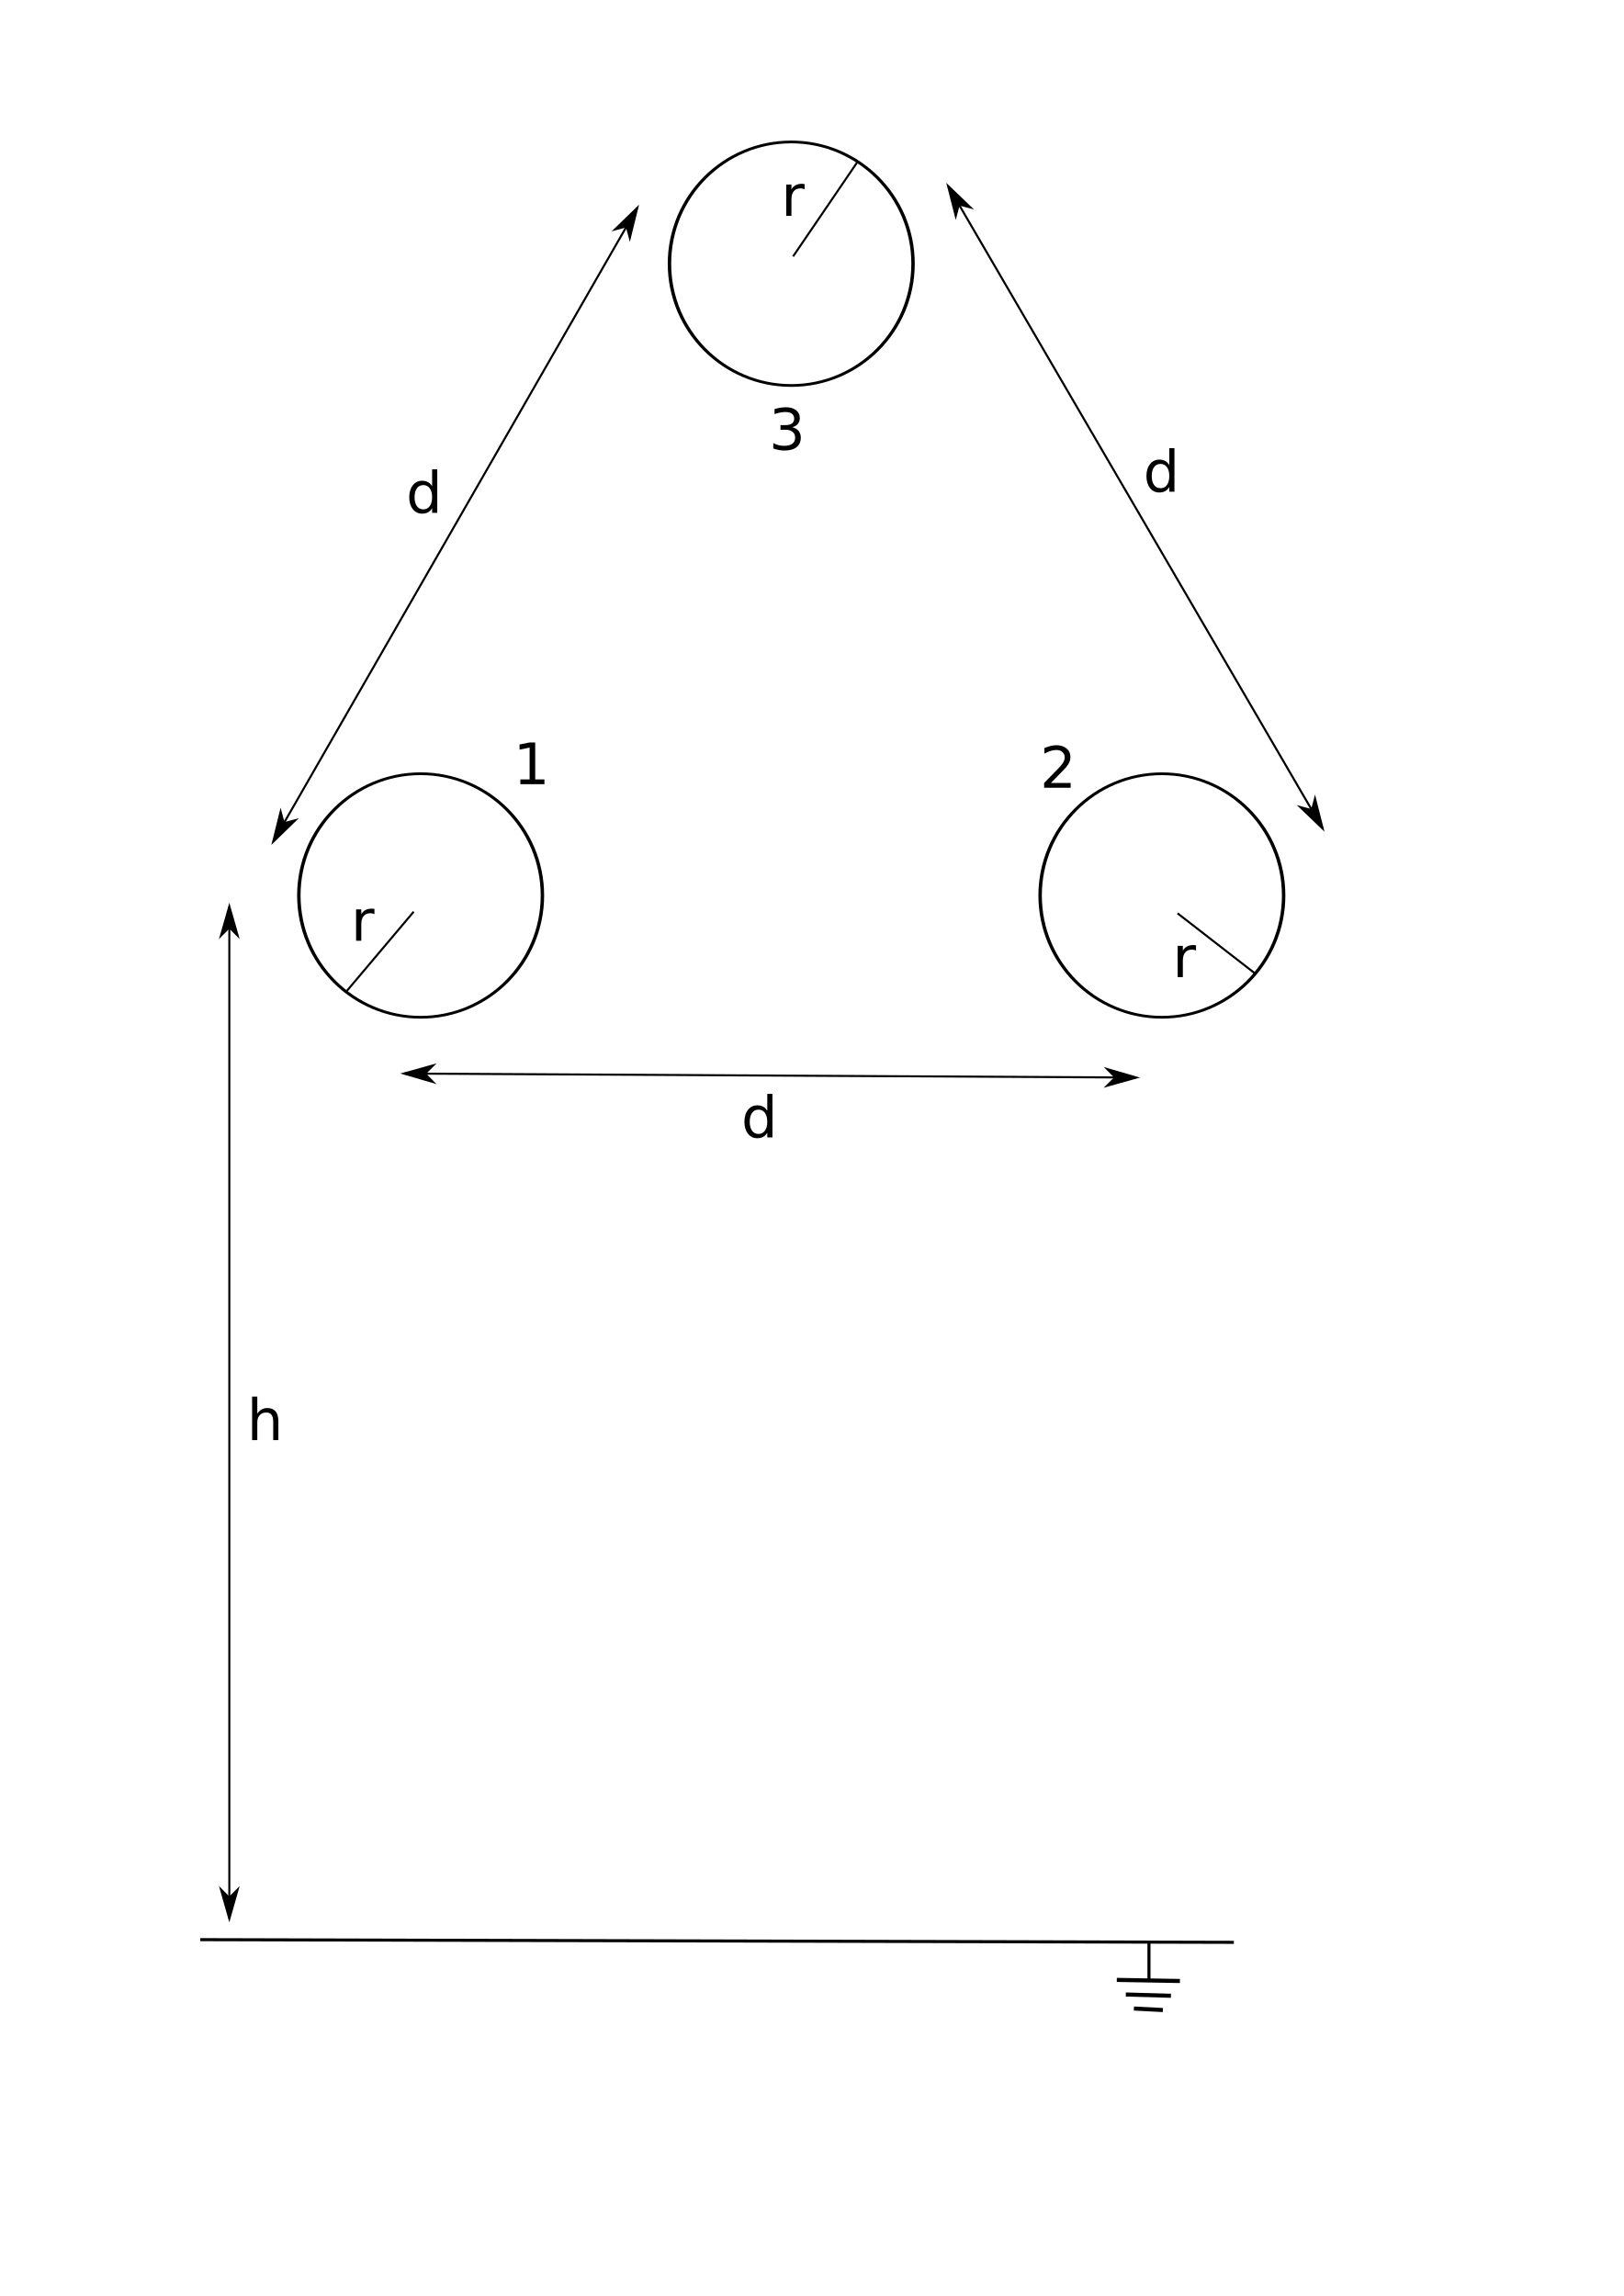
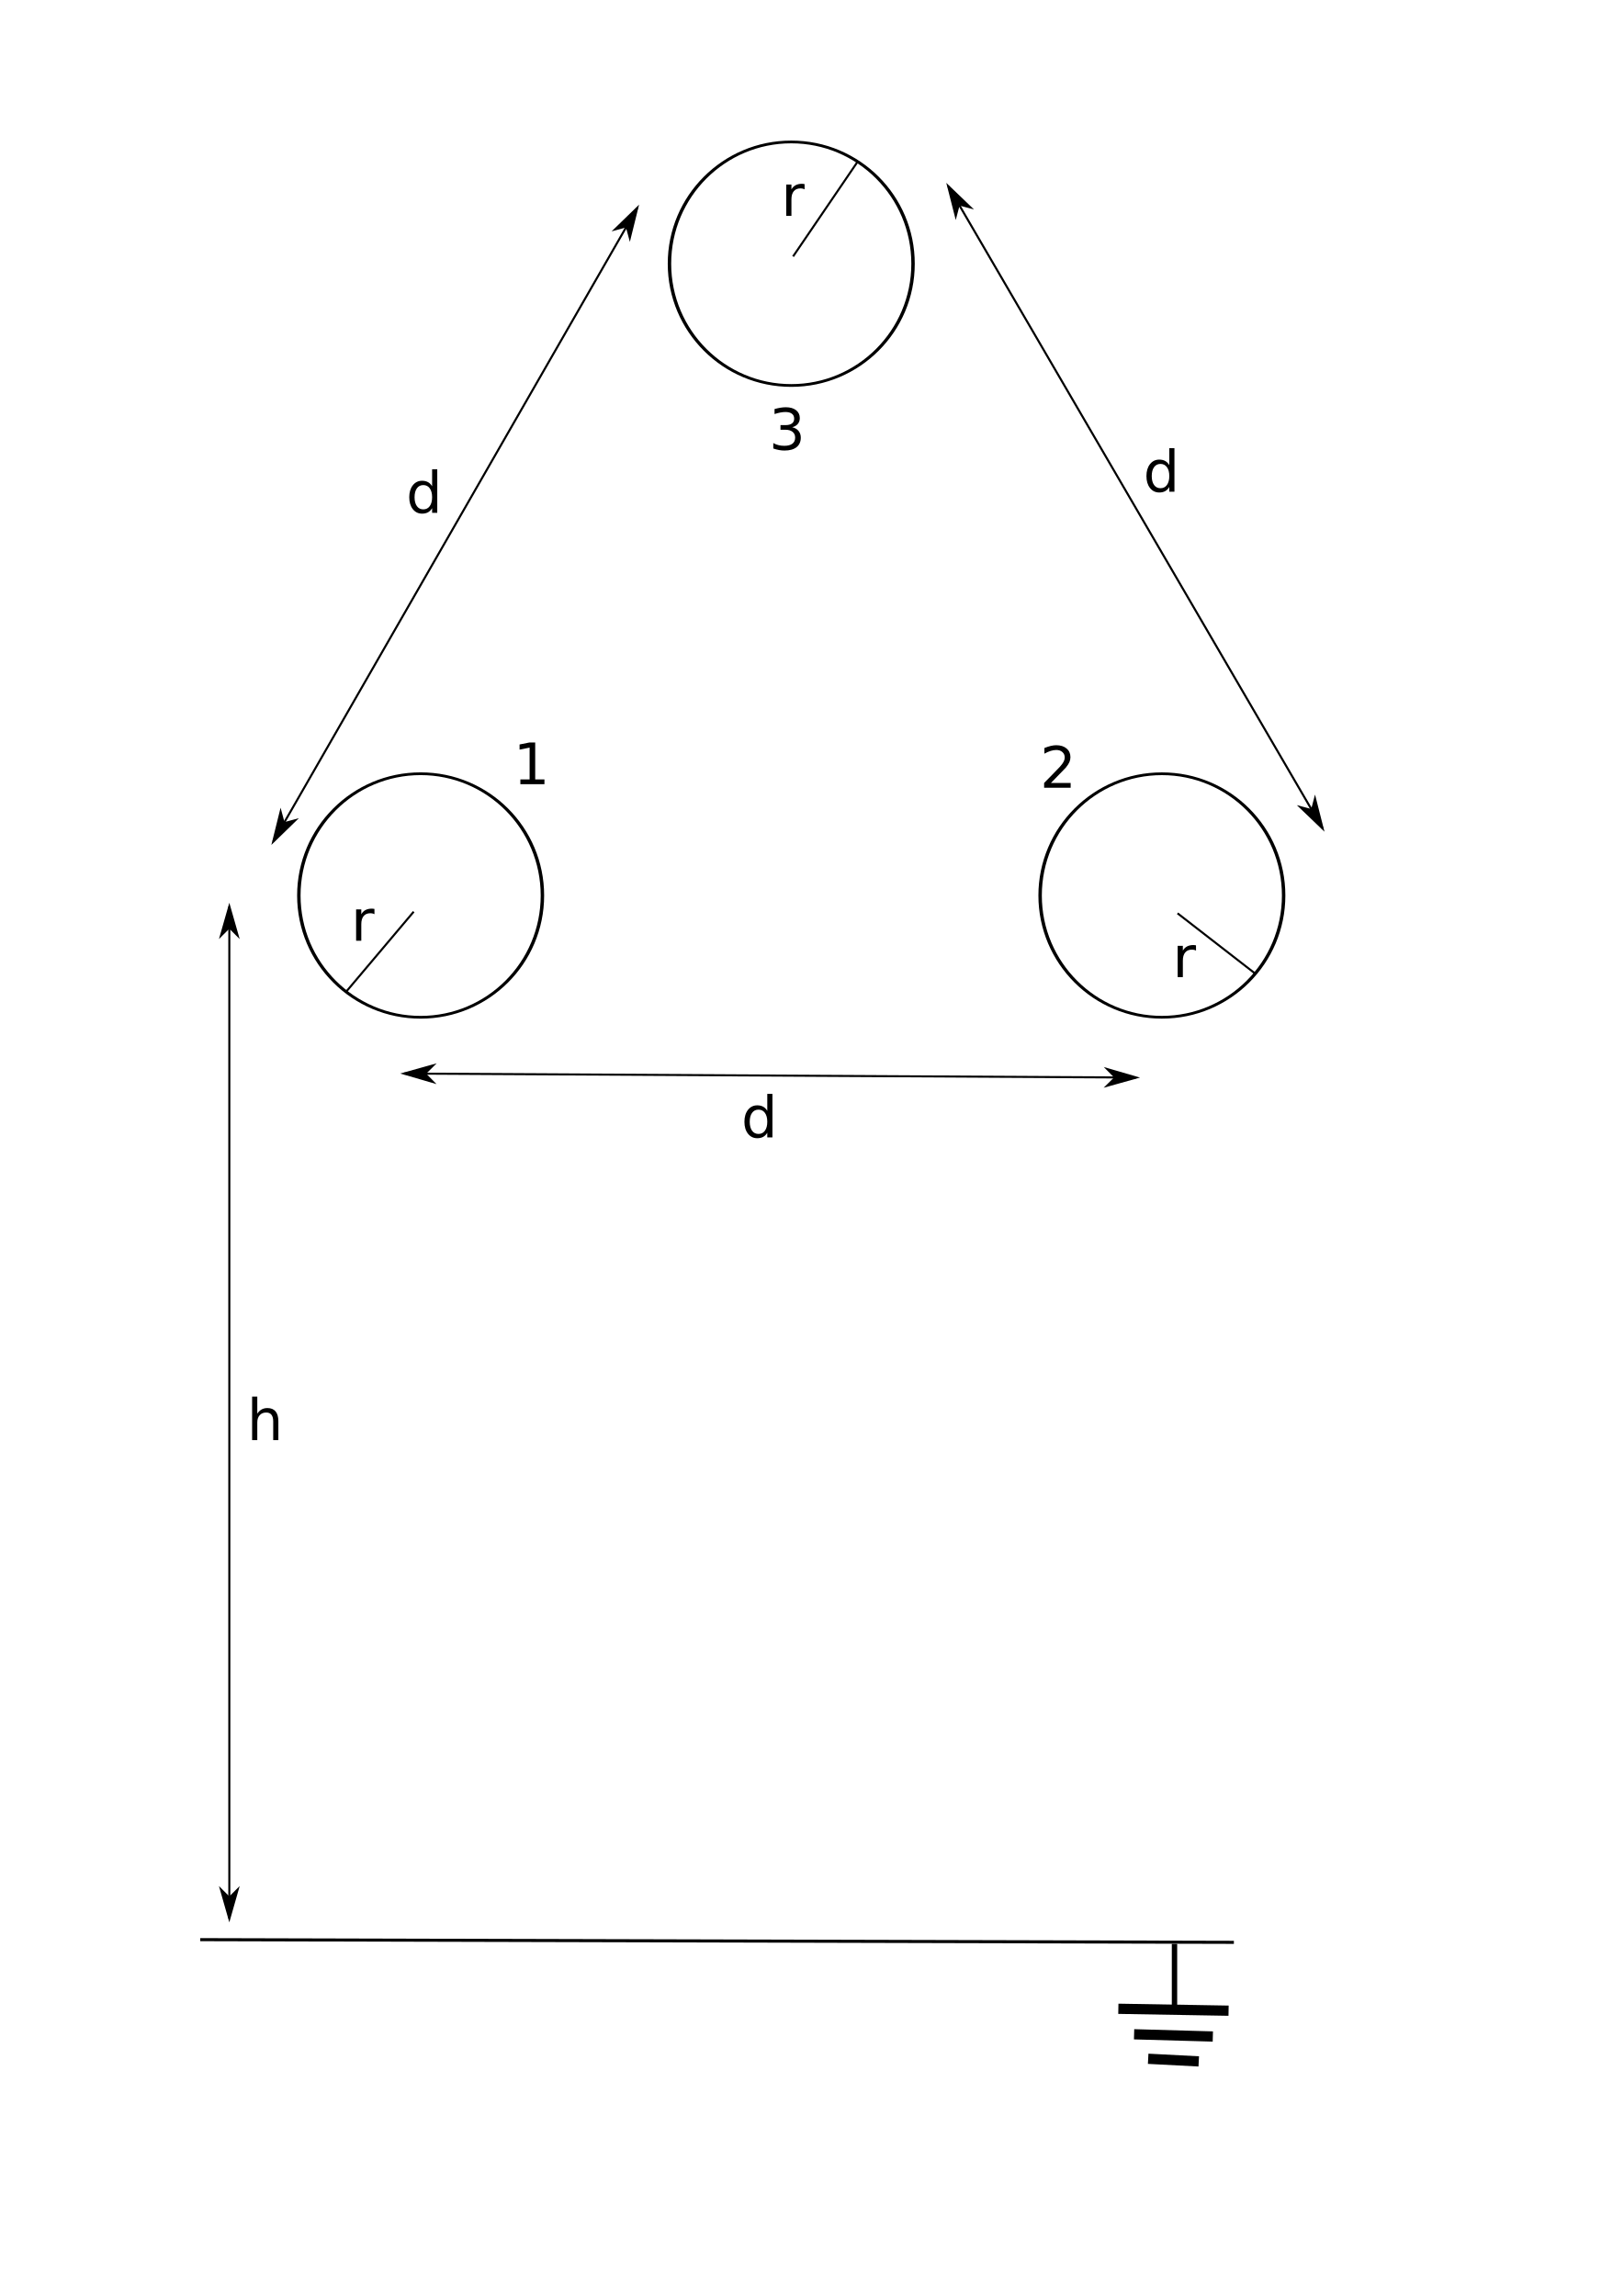
<svg xmlns="http://www.w3.org/2000/svg" width="210mm" height="297mm" id="svg3180" version="1.1">
  <defs id="defs3182">
    <linearGradient id="linearGradient5235">
      <stop style="stop-color:#000000;stop-opacity:1;" offset="0" id="stop5237" />
      <stop style="stop-color:#000000;stop-opacity:0;" offset="1" id="stop5239" />
    </linearGradient>
    <marker orient="auto" refY="0.0" refX="0.0" id="Arrow1Lend" style="overflow:visible;">
      <path id="path4017" d="M 0.0,0.0 L 5.0,-5.0 L -12.5,0.0 L 5.0,5.0 L 0.0,0.0 z " style="fill-rule:evenodd;stroke:#000000;stroke-width:1.0pt;marker-start:none;" transform="scale(0.8) rotate(180) translate(12.5,0)" />
    </marker>
    <marker orient="auto" refY="0.0" refX="0.0" id="Arrow1Lstart" style="overflow:visible">
      <path id="path4014" d="M 0.0,0.0 L 5.0,-5.0 L -12.5,0.0 L 5.0,5.0 L 0.0,0.0 z " style="fill-rule:evenodd;stroke:#000000;stroke-width:1.0pt;marker-start:none" transform="scale(0.8) translate(12.5,0)" />
    </marker>
    <marker orient="auto" refY="0" refX="0" id="Arrow1Lstart-4" style="overflow:visible">
      <path id="path4014-7" d="M 0,0 5,-5 -12.5,0 5,5 0,0 z" style="fill-rule:evenodd;stroke:#000000;stroke-width:1pt;marker-start:none" transform="matrix(0.8,0,0,0.8,10,0)" />
    </marker>
    <marker orient="auto" refY="0" refX="0" id="Arrow1Lend-3" style="overflow:visible">
      <path id="path4017-6" d="M 0,0 5,-5 -12.5,0 5,5 0,0 z" style="fill-rule:evenodd;stroke:#000000;stroke-width:1pt;marker-start:none" transform="matrix(-0.8,0,0,-0.8,-10,0)" />
    </marker>
  </defs>
  <g id="layer1">
    <path style="fill:none;stroke:#000000;stroke-width:1.61;stroke-miterlimit:4;stroke-opacity:1;stroke-dasharray:none" id="path3188" d="m 377.143,195.219 a 57.143,71.429 0 1 1 -114.286,0 57.143,71.429 0 1 1 114.286,0 z" transform="matrix(1.041802,0,0,0.8334413,53.40608,-33.76954)" />
    <path style="fill:none;stroke:#000000;stroke-width:1.61;stroke-miterlimit:4;stroke-opacity:1;stroke-dasharray:none" id="path3188-9" d="m 377.143,195.219 a 57.143,71.429 0 1 1 -114.286,0 57.143,71.429 0 1 1 114.286,0 z" transform="matrix(1.041802,0,0,0.8334413,-127.7626,275.1092)" />
    <path style="fill:none;stroke:#000000;stroke-width:1.61;stroke-miterlimit:4;stroke-opacity:1;stroke-dasharray:none" id="path3188-2" d="m 377.143,195.219 a 57.143,71.429 0 1 1 -114.286,0 57.143,71.429 0 1 1 114.286,0 z" transform="matrix(1.041602,0,0,0.8332816,234.6386,275.1404)" />
    <path style="fill:none;stroke:#000000;stroke-width:1.015px;stroke-linecap:butt;stroke-linejoin:miter;stroke-opacity:1;marker-start:url(#Arrow1Lstart);marker-mid:none;marker-end:url(#Arrow1Lend)" d="M 133.622,411.386 311.426,101.757" id="path4009" />
    <path style="fill:none;stroke:#000000;stroke-width:1.015px;stroke-linecap:butt;stroke-linejoin:miter;stroke-opacity:1;marker-start:url(#Arrow1Lstart);marker-mid:none;marker-end:url(#Arrow1Lend)" d="M 646.452,404.926 463.55,91.1" id="path4009-0" />
    <path style="fill:none;stroke:#000000;stroke-width:1px;stroke-linecap:butt;stroke-linejoin:miter;stroke-opacity:1;marker-start:url(#Arrow1Lstart-4);marker-end:url(#Arrow1Lend-3)" d="m 197.588,524.859 357.746,1.961" id="path4853" />
    <path style="fill:none;stroke:#000000;stroke-width:1px;stroke-linecap:butt;stroke-linejoin:miter;stroke-opacity:1" d="m 387.677,125.373 31.762,-46.641" id="path5233" />
    <path style="fill:none;stroke:#000000;stroke-width:1px;stroke-linecap:butt;stroke-linejoin:miter;stroke-opacity:1" d="m 575.606,446.517 37.73,29.287" id="path5233-0" />
    <path style="fill:none;stroke:#000000;stroke-width:1px;stroke-linecap:butt;stroke-linejoin:miter;stroke-opacity:1" d="m 169.482,484.528 32.742,-38.798" id="path5233-8" />
    <text xml:space="preserve" style="font-size:28px;font-style:normal;font-weight:normal;text-align:start;line-height:125%;letter-spacing:0px;word-spacing:0px;writing-mode:lr-tb;text-anchor:start;fill:#000000;fill-opacity:1;stroke:none;font-family:Bitstream Vera Sans" x="171.532" y="459.919" id="text6736">
      <tspan id="tspan6738" x="171.532" y="459.919" style="font-size:28px">r</tspan>
    </text>
    <text xml:space="preserve" style="font-size:28px;font-style:normal;font-weight:normal;text-align:start;line-height:125%;letter-spacing:0px;word-spacing:0px;writing-mode:lr-tb;text-anchor:start;fill:#000000;fill-opacity:1;stroke:none;font-family:Bitstream Vera Sans" x="573.125" y="477.721" id="text6736-6">
      <tspan id="tspan6738-1" x="573.125" y="477.721" style="font-size:28px">r</tspan>
    </text>
    <text xml:space="preserve" style="font-size:28px;font-style:normal;font-weight:normal;text-align:start;line-height:125%;letter-spacing:0px;word-spacing:0px;writing-mode:lr-tb;text-anchor:start;fill:#000000;fill-opacity:1;stroke:none;font-family:Bitstream Vera Sans" x="381.791" y="105.547" id="text6736-0">
      <tspan id="tspan6738-7" x="381.791" y="105.547" style="font-size:28px">r</tspan>
    </text>
    <path style="fill:none;stroke:#000000;stroke-width:1.5;stroke-linecap:butt;stroke-linejoin:miter;stroke-miterlimit:4;stroke-opacity:1;stroke-dasharray:none" d="m 97.885,948.299 505.263,1.316" id="path6770" />
-     <path style="fill:none;stroke:#000000;stroke-width:1.5;stroke-linecap:butt;stroke-linejoin:miter;stroke-miterlimit:4;stroke-opacity:1;stroke-dasharray:none" d="m 561.64,949.814 0,18.939" id="path6772" />
-     <path style="fill:none;stroke:#000000;stroke-width:2;stroke-linecap:butt;stroke-linejoin:miter;stroke-miterlimit:4;stroke-opacity:1;stroke-dasharray:none" d="m 545.925,967.98 30.851,0.532" id="path6774" />
-     <path style="fill:none;stroke:#000000;stroke-width:2;stroke-linecap:butt;stroke-linejoin:miter;stroke-miterlimit:4;stroke-opacity:1;stroke-dasharray:none" d="m 550.331,975.117 22.039,0.62" id="path6774-1" />
-     <path style="fill:none;stroke:#000000;stroke-width:2;stroke-linecap:butt;stroke-linejoin:miter;stroke-miterlimit:4;stroke-opacity:1;stroke-dasharray:none" d="m 554.273,981.974 14.155,0.736" id="path6774-5" />
+     <path style="fill:none;stroke:#000000;stroke-width:2.62;stroke-linecap:butt;stroke-linejoin:miter;stroke-miterlimit:4;stroke-opacity:1;stroke-dasharray:none" d="m 574.118,950.374 0,33.077" id="path6772" />
+     <path style="fill:none;stroke:#000000;stroke-width:5;stroke-linecap:butt;stroke-linejoin:miter;stroke-miterlimit:4;stroke-opacity:1;stroke-dasharray:none" d="m 546.671,982.1 53.881,0.929" id="path6774" />
+     <path style="fill:none;stroke:#000000;stroke-width:5;stroke-linecap:butt;stroke-linejoin:miter;stroke-miterlimit:4;stroke-opacity:1;stroke-dasharray:none" d="m 554.367,994.565 38.49,1.082" id="path6774-1" />
+     <path style="fill:none;stroke:#000000;stroke-width:5;stroke-linecap:butt;stroke-linejoin:miter;stroke-miterlimit:4;stroke-opacity:1;stroke-dasharray:none" d="m 561.251,1006.54 24.721,1.285" id="path6774-5" />
    <path style="fill:none;stroke:#000000;stroke-width:1px;stroke-linecap:butt;stroke-linejoin:miter;stroke-opacity:1;marker-start:url(#Arrow1Lstart-4);marker-end:url(#Arrow1Lend-3)" d="m 112.095,443.299 0,494.606" id="path6801" />
    <text xml:space="preserve" style="font-size:28px;font-style:normal;font-weight:normal;text-align:start;line-height:125%;letter-spacing:0px;word-spacing:0px;writing-mode:lr-tb;text-anchor:start;fill:#000000;fill-opacity:1;stroke:none;font-family:Bitstream Vera Sans" x="362.345" y="556.086" id="text7198">
      <tspan id="tspan7200" x="362.345" y="556.086">d</tspan>
    </text>
    <text xml:space="preserve" style="font-size:28px;font-style:normal;font-weight:normal;text-align:start;line-height:125%;letter-spacing:0px;word-spacing:0px;writing-mode:lr-tb;text-anchor:start;fill:#000000;fill-opacity:1;stroke:none;font-family:Bitstream Vera Sans" x="558.854" y="240.387" id="text7198-9">
      <tspan id="tspan7200-3" x="558.854" y="240.387">d</tspan>
    </text>
    <text xml:space="preserve" style="font-size:28px;font-style:normal;font-weight:normal;text-align:start;line-height:125%;letter-spacing:0px;word-spacing:0px;writing-mode:lr-tb;text-anchor:start;fill:#000000;fill-opacity:1;stroke:none;font-family:Bitstream Vera Sans" x="198.509" y="250.732" id="text7198-7">
      <tspan id="tspan7200-0" x="198.509" y="250.732">d</tspan>
    </text>
    <text xml:space="preserve" style="font-size:28px;font-style:normal;font-weight:normal;text-align:start;line-height:125%;letter-spacing:0px;word-spacing:0px;writing-mode:lr-tb;text-anchor:start;fill:#000000;fill-opacity:1;stroke:none;font-family:Bitstream Vera Sans" x="120.69" y="704.086" id="text7232">
      <tspan x="120.69" y="704.086" id="tspan7236">h</tspan>
    </text>
    <text xml:space="preserve" style="font-size:28px;font-style:normal;font-weight:normal;text-align:start;line-height:125%;letter-spacing:0px;word-spacing:0px;writing-mode:lr-tb;text-anchor:start;fill:#000000;fill-opacity:1;stroke:none;font-family:Bitstream Vera Sans" x="250.897" y="383.397" id="text7240">
      <tspan id="tspan7242" x="250.897" y="383.397">1</tspan>
    </text>
    <text xml:space="preserve" style="font-size:28px;font-style:normal;font-weight:normal;text-align:start;line-height:125%;letter-spacing:0px;word-spacing:0px;writing-mode:lr-tb;text-anchor:start;fill:#000000;fill-opacity:1;stroke:none;font-family:Bitstream Vera Sans" x="508.345" y="385.121" id="text7244">
      <tspan id="tspan7246" x="508.345" y="385.121">2</tspan>
    </text>
    <text xml:space="preserve" style="font-size:28px;font-style:normal;font-weight:normal;text-align:start;line-height:125%;letter-spacing:0px;word-spacing:0px;writing-mode:lr-tb;text-anchor:start;fill:#000000;fill-opacity:1;stroke:none;font-family:Bitstream Vera Sans" x="375.862" y="219.879" id="text7248">
      <tspan id="tspan7250" x="375.862" y="219.879">3</tspan>
    </text>
  </g>
</svg>
